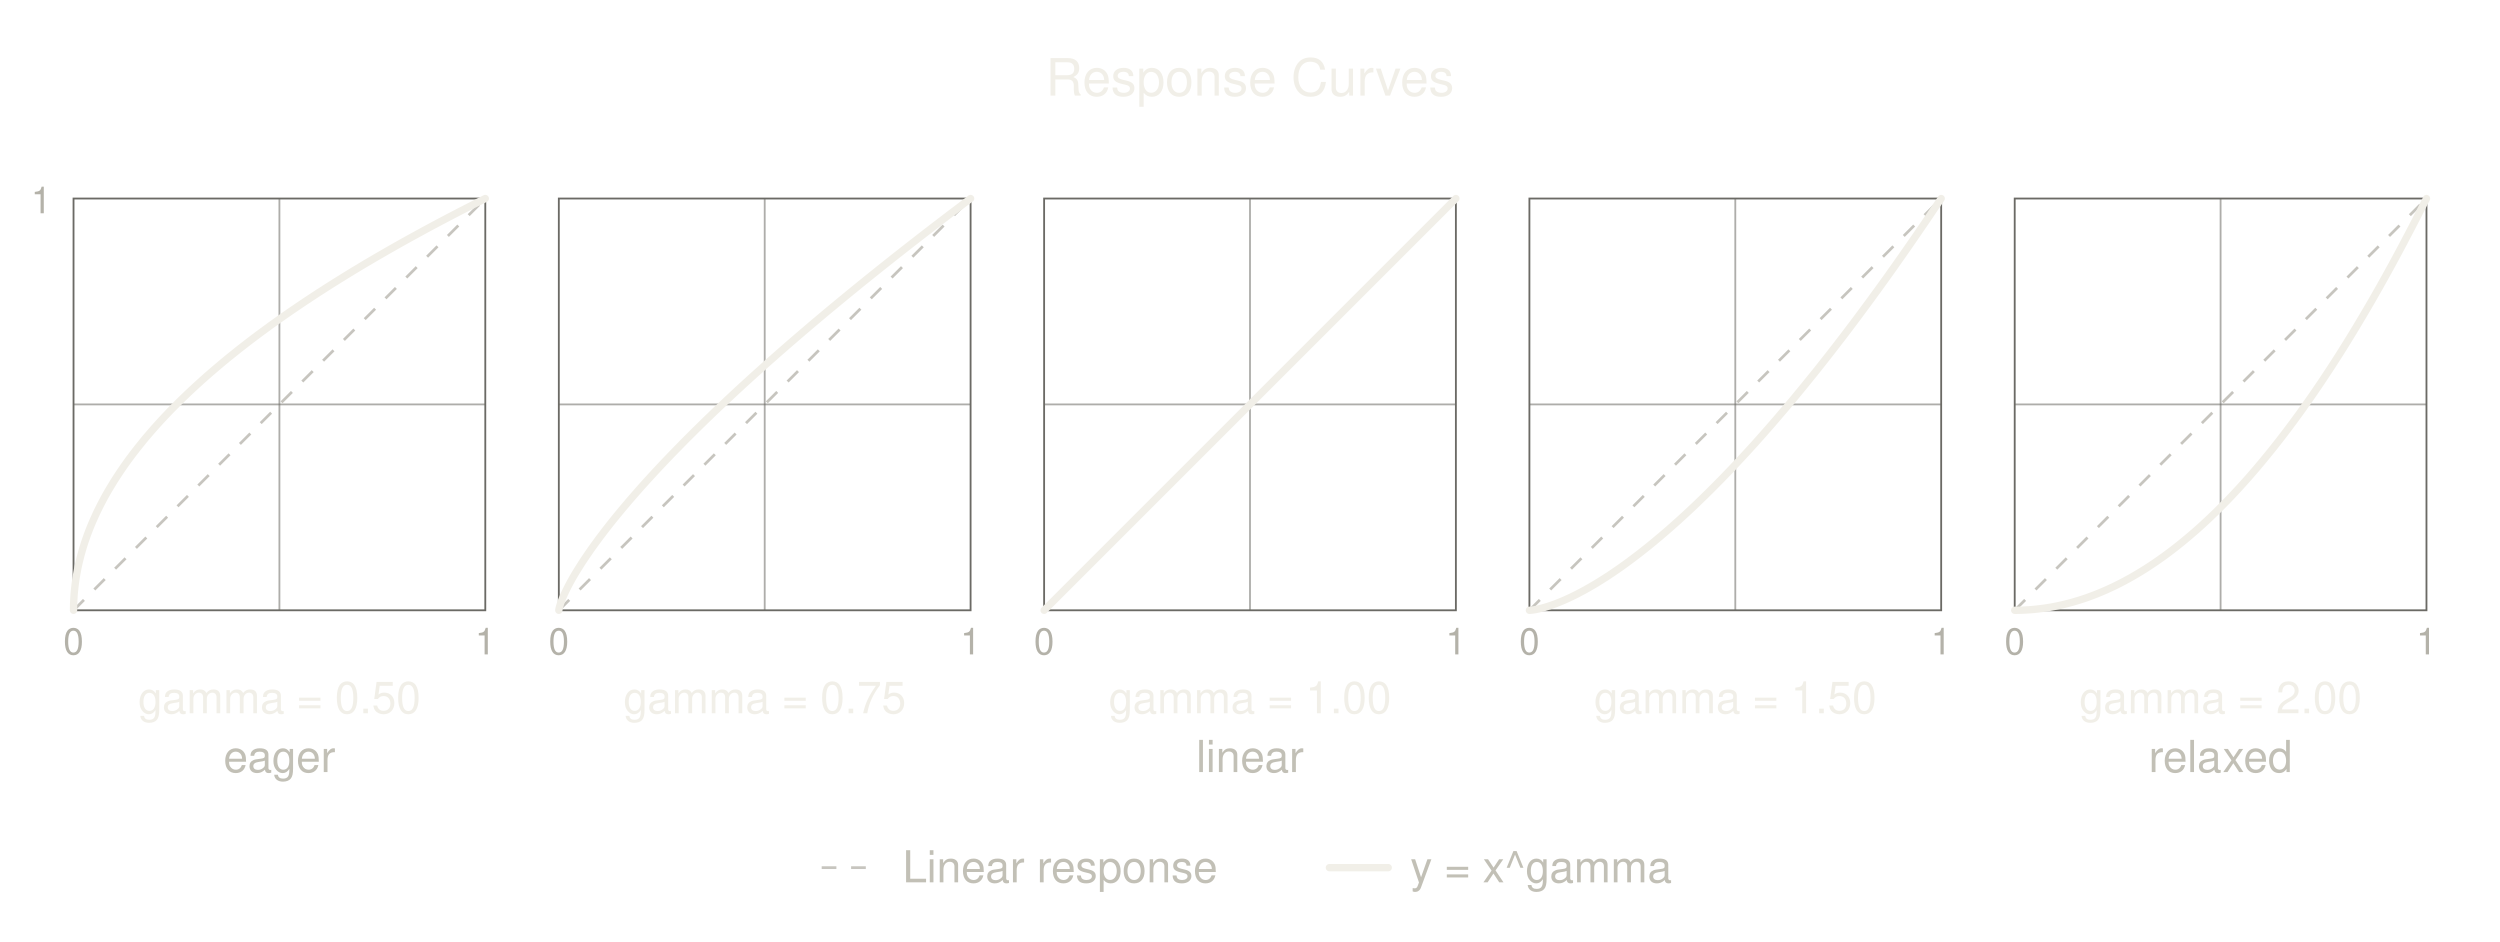
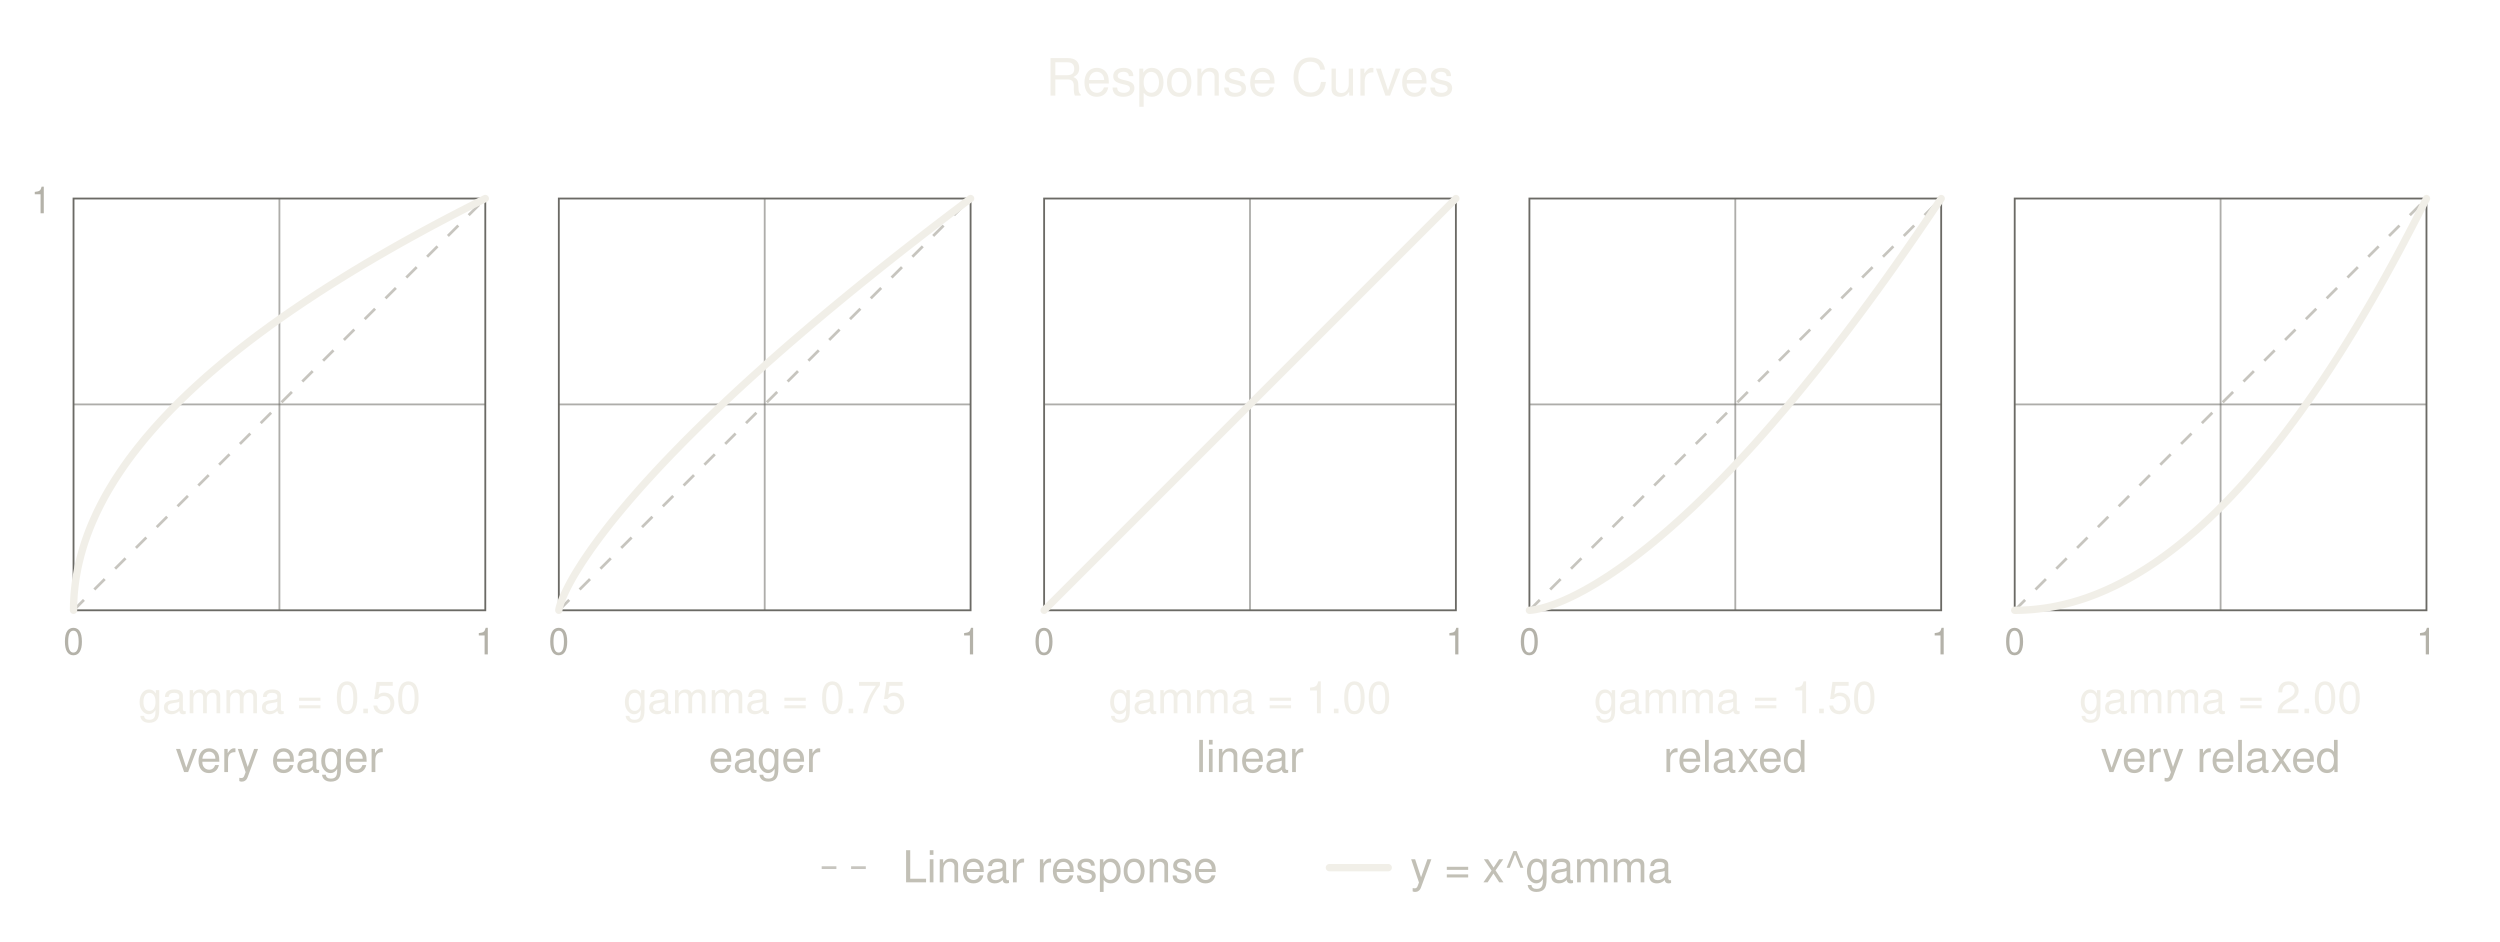
<svg xmlns="http://www.w3.org/2000/svg" width="680" height="256" viewBox="0 0 680 256" role="img" aria-label="Gamma response curves for five exponents">
  <style>
  text  { font-family: -apple-system, BlinkMacSystemFont, "Segoe UI", Helvetica, Arial, sans-serif; }
  .title { font-size: 14px; font-weight: 500; fill: #F1EFE8; }
  .caption { font-size: 12px; font-weight: 500; fill: #F1EFE8; }
  .label { font-size: 12px; font-weight: 400; fill: #C2C0B6; }
  .tick  { font-size: 10px; font-weight: 400; fill: #B4B2A9; }
  .axis  { fill: none; stroke: #6B6A65; stroke-width: 0.5; }
  .grid  { stroke: #6B6A65; stroke-width: 0.5; opacity: 0.55; }
  .hair  { fill: none; stroke: #B4B2A9; stroke-width: 0.75; stroke-dasharray: 4 4; opacity: 0.75; }
  .curve { fill: none; stroke: #F1EFE8; stroke-width: 2; stroke-linecap: round; stroke-linejoin: round; }
  .key-c { fill: none; stroke: #F1EFE8; stroke-width: 2; stroke-linecap: round; }
</style>
  <text class="title" x="340" y="26" text-anchor="middle">Response Curves</text>
  <g transform="translate(0,24)">
    <rect class="axis" x="20" y="30" width="112" height="112" />
    <line class="grid" x1="76" y1="30" x2="76" y2="142" />
    <line class="grid" x1="20" y1="86" x2="132" y2="86" />
    <line class="hair" x1="20" y1="142" x2="132" y2="30" />
    <path class="curve" d="M20.00,142.00L20.00,141.68L20.01,141.10L20.02,140.35L20.06,139.47L20.11,138.46L20.19,137.34L20.31,136.13L20.46,134.83L20.65,133.45L20.90,131.98L21.19,130.44L21.24,130.19L21.55,128.83L21.97,127.15L22.46,125.41L22.49,125.30L23.02,123.60L23.67,121.73L23.73,121.55L24.40,119.80L24.98,118.39L25.23,117.81L26.15,115.76L26.22,115.60L26.59,114.84L27.17,113.67L27.47,113.08L28.30,111.51L28.71,110.76L29.54,109.31L29.96,108.61L30.90,107.06L31.20,106.58L32.39,104.75L32.44,104.67L32.91,103.98L33.69,102.84L34.00,102.40L34.93,101.10L35.75,100.00L36.18,99.43L37.42,97.83L37.64,97.56L38.67,96.28L38.97,95.90L39.67,95.06L39.91,94.78L41.16,93.32L41.85,92.53L42.40,91.91L43.64,90.54L44.19,89.95L44.79,89.31L44.89,89.20L46.13,87.90L46.69,87.32L47.38,86.63L48.62,85.38L49.36,84.66L49.87,84.16L50.35,83.70L51.11,82.97L52.20,81.95L52.36,81.80L53.60,80.66L54.84,79.53L55.22,79.20L55.68,78.79L56.09,78.42L57.33,77.34L58.42,76.41L58.58,76.27L59.82,75.22L60.76,74.43L61.07,74.18L61.80,73.57L62.31,73.16L63.56,72.16L64.80,71.16L65.39,70.70L65.62,70.52L66.04,70.19L67.29,69.22L68.53,68.27L69.17,67.79L69.78,67.33L70.25,66.98L71.02,66.41L72.27,65.49L73.15,64.85L73.51,64.58L74.66,63.76L74.76,63.69L76.00,62.80L77.24,61.93L77.34,61.86L78.49,61.06L78.85,60.81L79.73,60.21L80.98,59.36L81.75,58.84L82.22,58.52L82.83,58.11L83.47,57.69L84.71,56.87L85.96,56.05L86.38,55.77L86.61,55.62L87.20,55.25L88.44,54.45L89.69,53.65L90.20,53.33L90.93,52.87L91.24,52.68L92.18,52.09L93.42,51.32L93.58,51.22L94.67,50.55L95.91,49.79L96.32,49.54L96.78,49.27L97.16,49.04L98.40,48.29L99.64,47.55L99.80,47.46L100.89,46.82L101.65,46.37L102.13,46.09L102.64,45.79L103.38,45.37L104.62,44.65L105.31,44.25L105.87,43.93L107.11,43.23L107.21,43.17L107.81,42.83L108.36,42.52L109.60,41.82L110.15,41.52L110.84,41.13L112.09,40.44L112.33,40.31L113.03,39.93L113.33,39.76L114.36,39.20L114.58,39.08L115.82,38.40L116.25,38.17L117.07,37.73L118.00,37.23L118.31,37.07L119.09,36.65L119.56,36.41L119.61,36.37L120.80,35.75L121.10,35.59L122.04,35.09L122.46,34.88L123.29,34.44L123.70,34.23L124.53,33.80L124.83,33.64L125.41,33.34L125.78,33.16L125.85,33.12L126.77,32.64L127.02,32.52L127.60,32.22L128.27,31.88L128.33,31.85L128.98,31.52L129.51,31.25L129.54,31.24L130.03,30.99L130.45,30.78L130.76,30.62L130.81,30.60L131.10,30.45L131.35,30.33L131.54,30.23L131.69,30.15L131.81,30.10L131.89,30.06L131.94,30.03L131.98,30.01L131.99,30.00L132.00,30.00L132.00,30.00" />
    <text class="tick" x="20" y="154" text-anchor="middle">0</text>
    <text class="tick" x="132" y="154" text-anchor="middle">1</text>
    <text class="tick" x="14" y="34" text-anchor="end">1</text>
    <text class="caption" x="76" y="170" text-anchor="middle">gamma = 0.50</text>
-     <text class="label" x="76" y="186" text-anchor="middle">eager</text>
+     <text class="label" x="76" y="186" text-anchor="middle">very eager</text>
+     <text class="label" x="208" y="186" text-anchor="middle">eager</text>
    <rect class="axis" x="152" y="30" width="112" height="112" />
    <line class="grid" x1="208" y1="30" x2="208" y2="142" />
    <line class="grid" x1="152" y1="86" x2="264" y2="86" />
    <line class="hair" x1="152" y1="142" x2="264" y2="30" />
    <path class="curve" d="M152.00,142.00L152.00,141.98L152.01,141.92L152.02,141.80L152.06,141.62L152.11,141.37L152.19,141.05L152.31,140.66L152.46,140.19L152.65,139.64L152.90,139.00L153.19,138.29L153.24,138.17L153.55,137.48L153.97,136.59L154.46,135.61L154.49,135.55L155.02,134.54L155.67,133.37L155.73,133.26L156.40,132.11L156.98,131.16L157.23,130.76L158.15,129.30L158.22,129.18L158.59,128.62L159.17,127.75L159.47,127.31L160.30,126.10L160.71,125.50L161.54,124.34L161.96,123.77L162.90,122.48L163.20,122.08L164.39,120.52L164.44,120.45L164.91,119.84L165.69,118.85L166.00,118.45L166.93,117.29L167.75,116.28L168.18,115.76L169.42,114.26L169.64,114.00L170.67,112.79L170.97,112.42L171.67,111.62L171.91,111.34L173.16,109.91L173.85,109.12L174.40,108.50L175.64,107.12L176.19,106.51L176.79,105.86L176.89,105.75L178.13,104.40L178.69,103.80L179.38,103.06L180.62,101.74L181.36,100.97L181.87,100.44L182.35,99.93L183.11,99.15L184.20,98.03L184.36,97.87L185.60,96.60L186.84,95.34L187.22,94.97L187.68,94.51L188.09,94.10L189.33,92.87L190.42,91.80L190.58,91.64L191.82,90.43L192.76,89.52L193.07,89.23L193.80,88.52L194.31,88.03L195.56,86.84L196.80,85.67L197.39,85.12L197.62,84.90L198.04,84.50L199.29,83.34L200.53,82.18L201.17,81.60L201.78,81.03L202.25,80.60L203.02,79.90L204.27,78.76L205.15,77.96L205.51,77.64L206.66,76.61L206.76,76.52L208.00,75.40L209.24,74.30L209.34,74.21L210.49,73.20L210.85,72.88L211.73,72.10L212.98,71.01L213.75,70.34L214.22,69.93L214.83,69.40L215.47,68.85L216.71,67.78L217.96,66.71L218.38,66.34L218.61,66.15L219.20,65.65L220.44,64.59L221.69,63.53L222.20,63.11L222.93,62.49L223.24,62.23L224.18,61.44L225.42,60.40L225.58,60.27L226.67,59.37L227.91,58.34L228.32,58.00L228.78,57.62L229.16,57.31L230.40,56.29L231.64,55.27L231.80,55.14L232.89,54.26L233.65,53.64L234.13,53.24L234.64,52.83L235.38,52.24L236.62,51.24L237.31,50.68L237.87,50.24L239.11,49.24L239.21,49.16L239.81,48.68L240.36,48.25L241.60,47.26L242.15,46.83L242.84,46.27L244.09,45.29L244.33,45.10L245.03,44.56L245.33,44.31L246.36,43.51L246.58,43.34L247.82,42.37L248.25,42.03L249.07,41.40L250.00,40.67L250.31,40.43L251.09,39.83L251.56,39.47L251.61,39.42L252.80,38.51L253.10,38.28L254.04,37.55L254.46,37.23L255.29,36.60L255.70,36.28L256.53,35.65L256.83,35.42L257.41,34.98L257.78,34.70L257.85,34.64L258.77,33.94L259.02,33.75L259.60,33.32L260.27,32.81L260.33,32.76L260.98,32.28L261.51,31.87L261.54,31.85L262.03,31.48L262.45,31.16L262.76,30.93L262.81,30.90L263.10,30.67L263.35,30.49L263.54,30.34L263.69,30.23L263.81,30.15L263.89,30.08L263.94,30.04L263.98,30.02L263.99,30.01L264.00,30.00L264.00,30.00" />
    <text class="tick" x="152" y="154" text-anchor="middle">0</text>
    <text class="tick" x="264" y="154" text-anchor="middle">1</text>
    <text class="caption" x="208" y="170" text-anchor="middle">gamma = 0.75</text>
    <rect class="axis" x="284" y="30" width="112" height="112" />
    <line class="grid" x1="340" y1="30" x2="340" y2="142" />
    <line class="grid" x1="284" y1="86" x2="396" y2="86" />
    <line class="hair" x1="284" y1="142" x2="396" y2="30" />
    <path class="curve" d="M284.00,142.00L284.00,142.00L284.01,141.99L284.02,141.98L284.06,141.94L284.11,141.89L284.19,141.81L284.31,141.69L284.46,141.54L284.65,141.35L284.90,141.10L285.19,140.81L285.24,140.76L285.55,140.45L285.97,140.03L286.46,139.54L286.49,139.51L287.02,138.98L287.67,138.33L287.73,138.27L288.40,137.60L288.98,137.02L289.23,136.77L290.15,135.85L290.22,135.78L290.59,135.41L291.17,134.83L291.47,134.53L292.30,133.70L292.71,133.29L293.54,132.46L293.96,132.04L294.90,131.10L295.20,130.80L296.39,129.61L296.44,129.56L296.91,129.09L297.69,128.31L298.00,128.00L298.93,127.07L299.75,126.25L300.18,125.82L301.42,124.58L301.64,124.36L302.67,123.33L302.97,123.03L303.67,122.33L303.91,122.09L305.16,120.84L305.85,120.15L306.40,119.60L307.64,118.36L308.19,117.81L308.79,117.21L308.89,117.11L310.13,115.87L310.69,115.31L311.38,114.62L312.62,113.38L313.36,112.64L313.87,112.13L314.35,111.65L315.11,110.89L316.20,109.80L316.36,109.64L317.60,108.40L318.84,107.16L319.22,106.78L319.68,106.32L320.09,105.91L321.33,104.67L322.42,103.58L322.58,103.42L323.82,102.18L324.76,101.24L325.07,100.93L325.80,100.20L326.31,99.69L327.56,98.44L328.80,97.20L329.39,96.61L329.62,96.38L330.04,95.96L331.29,94.71L332.53,93.47L333.17,92.83L333.78,92.22L334.25,91.75L335.02,90.98L336.27,89.73L337.15,88.85L337.51,88.49L338.66,87.34L338.76,87.24L340.00,86.00L341.24,84.76L341.34,84.66L342.49,83.51L342.85,83.15L343.73,82.27L344.98,81.02L345.75,80.25L346.22,79.78L346.83,79.17L347.47,78.53L348.71,77.29L349.96,76.04L350.38,75.62L350.61,75.39L351.20,74.80L352.44,73.56L353.69,72.31L354.20,71.80L354.93,71.07L355.24,70.76L356.18,69.82L357.42,68.58L357.58,68.42L358.67,67.33L359.91,66.09L360.32,65.68L360.78,65.22L361.16,64.84L362.40,63.60L363.64,62.36L363.80,62.20L364.89,61.11L365.65,60.35L366.13,59.87L366.64,59.36L367.38,58.62L368.62,57.38L369.31,56.69L369.87,56.13L371.11,54.89L371.21,54.79L371.81,54.19L372.36,53.64L373.60,52.40L374.15,51.85L374.84,51.16L376.09,49.91L376.33,49.67L377.03,48.97L377.33,48.67L378.36,47.64L378.58,47.42L379.82,46.18L380.25,45.75L381.07,44.93L382.00,44.00L382.31,43.69L383.09,42.91L383.56,42.44L383.61,42.39L384.80,41.20L385.10,40.90L386.04,39.96L386.46,39.54L387.29,38.71L387.70,38.30L388.53,37.47L388.83,37.17L389.41,36.59L389.78,36.22L389.85,36.15L390.77,35.23L391.02,34.98L391.60,34.40L392.27,33.73L392.33,33.67L392.98,33.02L393.51,32.49L393.54,32.46L394.03,31.97L394.45,31.55L394.76,31.24L394.81,31.19L395.10,30.90L395.35,30.65L395.54,30.46L395.69,30.31L395.81,30.19L395.89,30.11L395.94,30.06L395.98,30.02L395.99,30.01L396.00,30.00L396.00,30.00" />
    <text class="tick" x="284" y="154" text-anchor="middle">0</text>
    <text class="tick" x="396" y="154" text-anchor="middle">1</text>
    <text class="caption" x="340" y="170" text-anchor="middle">gamma = 1.00</text>
    <text class="label" x="340" y="186" text-anchor="middle">linear</text>
    <rect class="axis" x="416" y="30" width="112" height="112" />
    <line class="grid" x1="472" y1="30" x2="472" y2="142" />
    <line class="grid" x1="416" y1="86" x2="528" y2="86" />
    <line class="hair" x1="416" y1="142" x2="528" y2="30" />
    <path class="curve" d="M416.00,142.00L416.00,142.00L416.01,142.00L416.02,142.00L416.06,142.00L416.11,142.00L416.19,141.99L416.31,141.98L416.46,141.97L416.65,141.95L416.90,141.92L417.19,141.88L417.24,141.87L417.55,141.82L417.97,141.74L418.46,141.64L418.49,141.63L419.02,141.50L419.67,141.34L419.73,141.32L420.40,141.13L420.98,140.95L421.23,140.87L422.15,140.56L422.22,140.53L422.59,140.40L423.17,140.19L423.47,140.07L424.30,139.74L424.71,139.57L425.54,139.22L425.96,139.03L426.90,138.60L427.20,138.46L428.39,137.88L428.44,137.85L428.91,137.62L429.69,137.21L430.00,137.05L430.93,136.55L431.75,136.09L432.18,135.85L433.42,135.13L433.64,135.00L434.67,134.38L434.97,134.19L435.67,133.76L435.91,133.60L437.16,132.81L437.85,132.35L438.40,131.98L439.64,131.14L440.19,130.76L440.79,130.34L440.89,130.27L442.13,129.38L442.69,128.97L443.38,128.46L444.62,127.53L445.36,126.97L445.87,126.58L446.35,126.20L447.11,125.60L448.20,124.74L448.36,124.61L449.60,123.60L450.84,122.56L451.22,122.25L451.68,121.87L452.09,121.51L453.33,120.45L454.42,119.50L454.58,119.36L455.82,118.25L456.76,117.41L457.07,117.13L457.80,116.46L458.31,115.99L459.56,114.84L460.80,113.67L461.39,113.11L461.62,112.89L462.04,112.48L463.29,111.27L464.53,110.05L465.17,109.43L465.78,108.81L466.25,108.34L467.02,107.56L468.27,106.30L469.15,105.39L469.51,105.01L470.66,103.82L470.76,103.71L472.00,102.40L473.24,101.07L473.34,100.97L474.49,99.73L474.85,99.34L475.73,98.38L476.98,97.01L477.75,96.15L478.22,95.62L478.83,94.94L479.47,94.22L480.71,92.81L481.96,91.39L482.38,90.89L482.61,90.63L483.20,89.95L484.44,88.49L485.69,87.03L486.20,86.43L486.93,85.55L487.24,85.19L488.18,84.06L489.42,82.55L489.58,82.36L490.67,81.03L491.91,79.50L492.32,78.99L492.78,78.42L493.16,77.96L494.40,76.41L495.64,74.84L495.80,74.64L496.89,73.26L497.65,72.29L498.13,71.67L498.64,71.01L499.38,70.06L500.62,68.44L501.31,67.55L501.87,66.82L503.11,65.18L503.21,65.04L503.81,64.25L504.36,63.52L505.60,61.86L506.15,61.12L506.84,60.18L508.09,58.50L508.33,58.17L509.03,57.22L509.33,56.80L510.36,55.38L510.58,55.09L511.82,53.37L512.25,52.77L513.07,51.64L514.00,50.33L514.31,49.89L515.09,48.80L515.56,48.14L515.61,48.06L516.80,46.37L517.10,45.95L518.04,44.60L518.46,44.00L519.29,42.81L519.70,42.21L520.53,41.01L520.83,40.58L521.41,39.73L521.78,39.20L521.85,39.09L522.77,37.75L523.02,37.38L523.60,36.54L524.27,35.55L524.33,35.46L524.98,34.51L525.51,33.71L525.54,33.67L526.03,32.94L526.45,32.31L526.76,31.86L526.81,31.78L527.10,31.34L527.35,30.98L527.54,30.69L527.69,30.46L527.81,30.29L527.89,30.17L527.94,30.09L527.98,30.04L527.99,30.01L528.00,30.00L528.00,30.00" />
    <text class="tick" x="416" y="154" text-anchor="middle">0</text>
    <text class="tick" x="528" y="154" text-anchor="middle">1</text>
    <text class="caption" x="472" y="170" text-anchor="middle">gamma = 1.50</text>
    <rect class="axis" x="548" y="30" width="112" height="112" />
    <line class="grid" x1="604" y1="30" x2="604" y2="142" />
    <line class="grid" x1="548" y1="86" x2="660" y2="86" />
    <line class="hair" x1="548" y1="142" x2="660" y2="30" />
    <path class="curve" d="M548.00,142.00L548.00,142.00L548.01,142.00L548.02,142.00L548.06,142.00L548.11,142.00L548.19,142.00L548.31,142.00L548.46,142.00L548.65,142.00L548.90,141.99L549.19,141.99L549.24,141.99L549.55,141.98L549.97,141.97L550.46,141.95L550.49,141.94L551.02,141.92L551.67,141.88L551.73,141.88L552.40,141.83L552.98,141.78L553.23,141.76L554.15,141.66L554.22,141.65L554.59,141.61L555.17,141.54L555.47,141.50L556.30,141.39L556.71,141.32L557.54,141.19L557.96,141.12L558.90,140.94L559.20,140.88L560.39,140.63L560.44,140.62L560.91,140.51L561.69,140.33L562.00,140.25L562.93,140.01L563.75,139.79L564.18,139.66L565.42,139.29L565.64,139.22L566.67,138.89L566.97,138.79L567.67,138.55L567.91,138.46L569.16,138.00L569.85,137.74L570.40,137.52L571.64,137.01L572.19,136.77L572.79,136.51L572.89,136.47L574.13,135.90L574.69,135.64L575.38,135.31L576.62,134.69L577.36,134.30L577.87,134.04L578.35,133.77L579.11,133.36L580.20,132.74L580.36,132.65L581.60,131.92L582.84,131.16L583.22,130.93L583.68,130.64L584.09,130.37L585.33,129.56L586.42,128.82L586.58,128.71L587.82,127.84L588.76,127.17L589.07,126.94L589.80,126.40L590.31,126.02L591.56,125.06L592.80,124.08L593.39,123.61L593.62,123.42L594.04,123.07L595.29,122.03L596.53,120.97L597.17,120.42L597.78,119.88L598.25,119.46L599.02,118.76L600.27,117.61L601.15,116.78L601.51,116.43L602.66,115.33L602.76,115.23L604.00,114.00L605.24,112.74L605.34,112.64L606.49,111.46L606.85,111.08L607.73,110.14L608.98,108.80L609.75,107.95L610.22,107.43L610.83,106.75L611.47,106.04L612.71,104.61L613.96,103.16L614.38,102.65L614.61,102.38L615.20,101.68L616.44,100.17L617.69,98.64L618.20,98.00L618.93,97.08L619.24,96.69L620.18,95.49L621.42,93.87L621.58,93.66L622.67,92.22L623.91,90.55L624.32,89.99L624.78,89.36L625.16,88.85L626.40,87.12L627.64,85.36L627.80,85.14L628.89,83.58L629.65,82.48L630.13,81.77L630.64,81.02L631.38,79.93L632.62,78.06L633.31,77.02L633.87,76.17L635.11,74.25L635.21,74.09L635.81,73.16L636.36,72.30L637.60,70.32L638.15,69.44L638.84,68.32L640.09,66.28L640.33,65.88L641.03,64.73L641.33,64.22L642.36,62.49L642.58,62.13L643.82,60.02L644.25,59.28L645.07,57.88L646.00,56.25L646.31,55.70L647.09,54.33L647.56,53.51L647.61,53.40L648.80,51.28L649.10,50.74L650.04,49.03L650.46,48.27L651.29,46.74L651.70,45.98L652.53,44.44L652.83,43.88L653.41,42.79L653.78,42.10L653.85,41.95L654.77,40.21L655.02,39.73L655.60,38.63L656.27,37.34L656.33,37.22L656.98,35.97L657.51,34.92L657.54,34.86L658.03,33.90L658.45,33.08L658.76,32.48L658.81,32.37L659.10,31.78L659.35,31.30L659.54,30.92L659.69,30.61L659.81,30.39L659.89,30.22L659.94,30.11L659.98,30.05L659.99,30.01L660.00,30.00L660.00,30.00" />
    <text class="tick" x="548" y="154" text-anchor="middle">0</text>
    <text class="tick" x="660" y="154" text-anchor="middle">1</text>
    <text class="caption" x="604" y="170" text-anchor="middle">gamma = 2.00</text>
-     <text class="label" x="604" y="186" text-anchor="middle">relaxed</text>
+     <text class="label" x="472" y="186" text-anchor="middle">relaxed</text>
+     <text class="label" x="604" y="186" text-anchor="middle">very relaxed</text>
    <line class="hair" x1="223.5" y1="212" x2="239.5" y2="212" />
    <text class="label" x="245.5" y="216">Linear response</text>
    <line class="key-c" x1="361.6" y1="212" x2="377.6" y2="212" />
    <text class="label" x="383.6" y="216">y = x^gamma</text>
  </g>
</svg>
